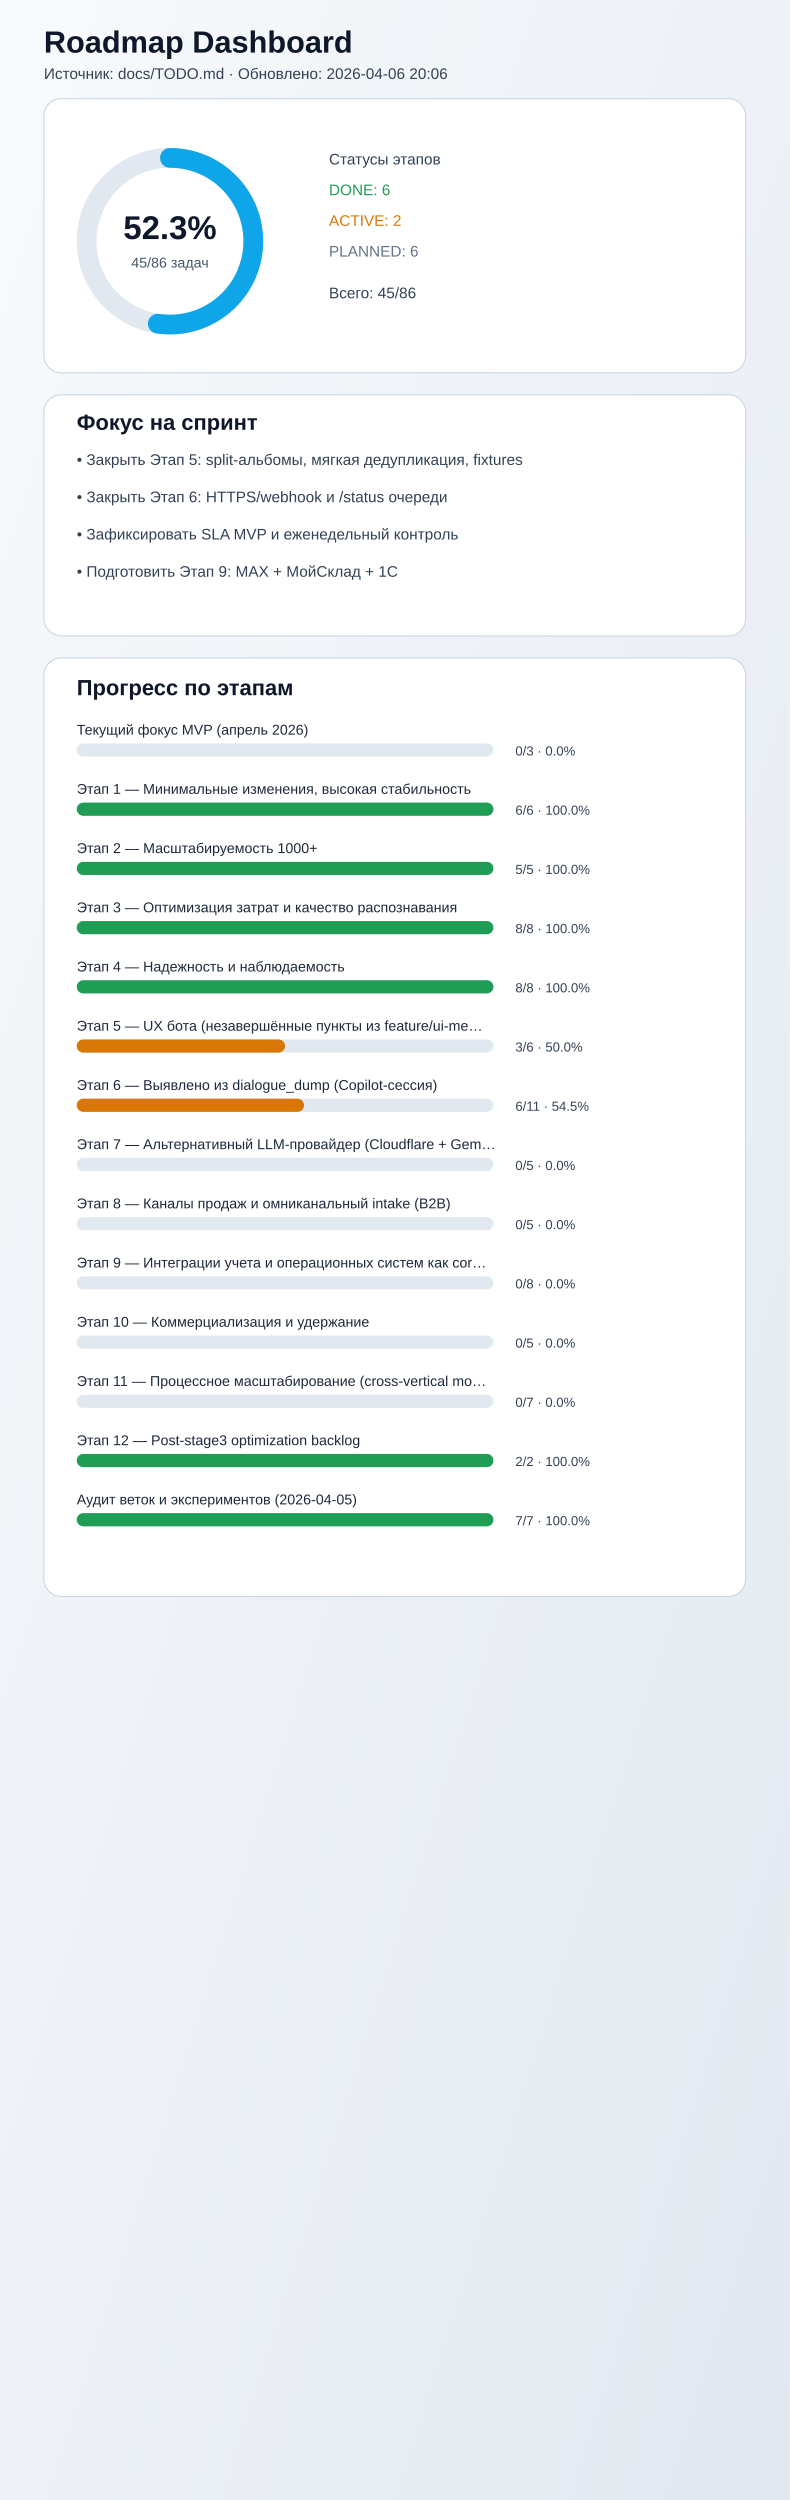
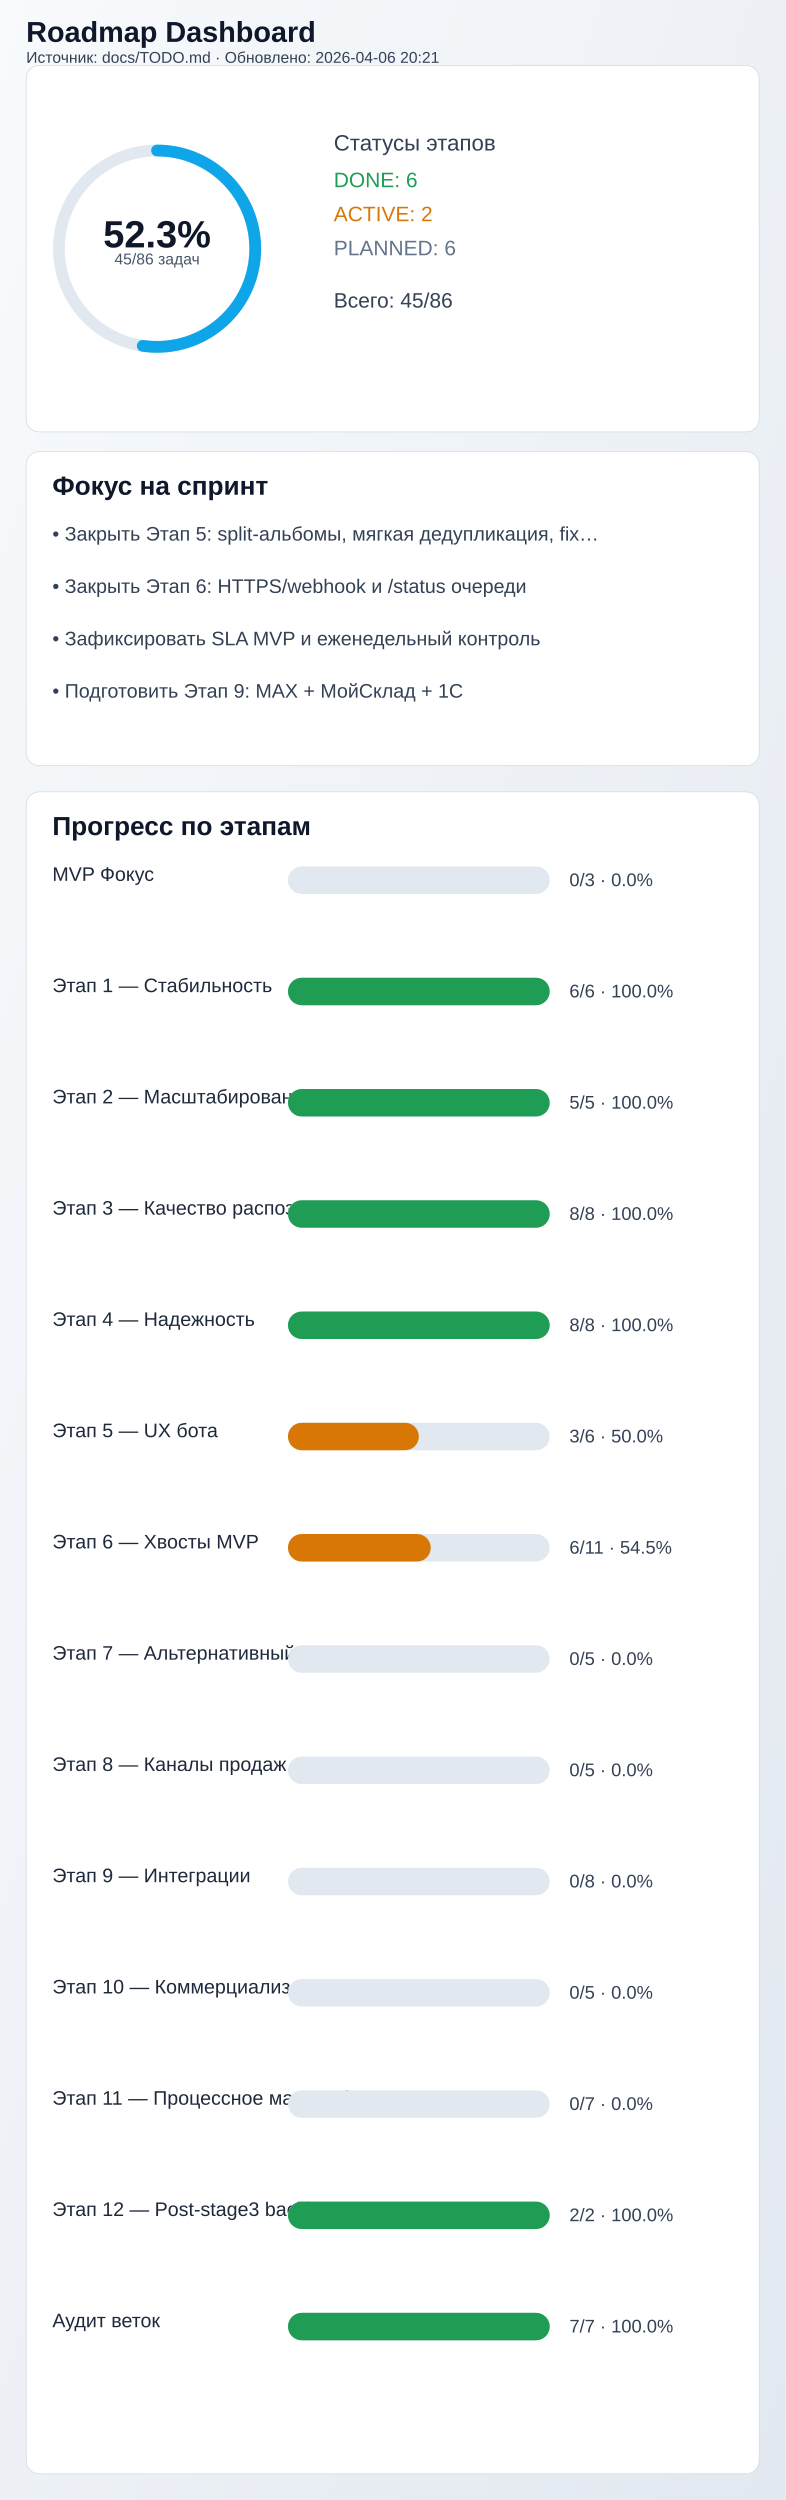
- <svg xmlns="http://www.w3.org/2000/svg" width="720" height="2280" viewBox="0 0 720 2280" role="img" aria-label="TODO roadmap dashboard">
+ <svg xmlns="http://www.w3.org/2000/svg" width="1200" height="3820" viewBox="0 0 1200 3820" role="img" aria-label="TODO roadmap dashboard">
  <defs>
    <linearGradient id="bg" x1="0" x2="1" y1="0" y2="1">
      <stop offset="0%" stop-color="#f8fafc" />
      <stop offset="100%" stop-color="#e2e8f0" />
    </linearGradient>
  </defs>
-   <rect x="0" y="0" width="720" height="2280" fill="url(#bg)" />
-   <text x="40" y="48" font-family="Segoe UI, Arial, sans-serif" font-size="28" font-weight="700" fill="#0f172a">Roadmap Dashboard</text>
-   <text x="40" y="72" font-family="Segoe UI, Arial, sans-serif" font-size="14" fill="#334155">Источник: docs/TODO.md · Обновлено: 2026-04-06 20:06</text>
-   <rect x="40" y="90" width="640" height="250" rx="16" fill="#ffffff" stroke="#cbd5e1" stroke-width="1" />
-   <circle cx="155" cy="220" r="76" fill="none" stroke="#e2e8f0" stroke-width="18" />
-   <circle cx="155" cy="220" r="76" fill="none" stroke="#0ea5e9" stroke-width="18" stroke-linecap="round" stroke-dasharray="249.87 477.52" transform="rotate(-90 155 220)" />
-   <text x="155" y="218" text-anchor="middle" font-family="Segoe UI, Arial, sans-serif" font-size="30" font-weight="700" fill="#0f172a">52.3%</text>
-   <text x="155" y="244" text-anchor="middle" font-family="Segoe UI, Arial, sans-serif" font-size="13" fill="#475569">45/86 задач</text>
-   <text x="300" y="150" font-family="Segoe UI, Arial, sans-serif" font-size="14" fill="#334155">Статусы этапов</text>
-   <text x="300" y="178" font-family="Segoe UI, Arial, sans-serif" font-size="14" fill="#1f9d55">DONE: 6</text>
-   <text x="300" y="206" font-family="Segoe UI, Arial, sans-serif" font-size="14" fill="#d97706">ACTIVE: 2</text>
-   <text x="300" y="234" font-family="Segoe UI, Arial, sans-serif" font-size="14" fill="#64748b">PLANNED: 6</text>
-   <text x="300" y="272" font-family="Segoe UI, Arial, sans-serif" font-size="14" fill="#334155">Всего: 45/86</text>
-   <rect x="40" y="360" width="640" height="220" rx="16" fill="#ffffff" stroke="#cbd5e1" stroke-width="1" />
-   <text x="70" y="392" font-family="Segoe UI, Arial, sans-serif" font-size="20" font-weight="600" fill="#0f172a">Фокус на спринт</text>
-   <text x="70" y="424" font-family="Segoe UI, Arial, sans-serif" font-size="14" fill="#334155">• Закрыть Этап 5: split-альбомы, мягкая дедупликация, fixtures</text>
-   <text x="70" y="458" font-family="Segoe UI, Arial, sans-serif" font-size="14" fill="#334155">• Закрыть Этап 6: HTTPS/webhook и /status очереди</text>
-   <text x="70" y="492" font-family="Segoe UI, Arial, sans-serif" font-size="14" fill="#334155">• Зафиксировать SLA MVP и еженедельный контроль</text>
-   <text x="70" y="526" font-family="Segoe UI, Arial, sans-serif" font-size="14" fill="#334155">• Подготовить Этап 9: MAX + МойСклад + 1С</text>
-   <rect x="40" y="600" width="640" height="856" rx="16" fill="#ffffff" stroke="#cbd5e1" stroke-width="1" />
-   <text x="70" y="634" font-family="Segoe UI, Arial, sans-serif" font-size="20" font-weight="600" fill="#0f172a">Прогресс по этапам</text>
-   <text x="70" y="670" font-family="Segoe UI, Arial, sans-serif" font-size="13" fill="#1e293b">Текущий фокус MVP (апрель 2026)</text>
-   <rect x="70" y="678" width="380" height="12" rx="6" fill="#e2e8f0" />
-   <rect x="70" y="678" width="0.0" height="12" rx="6" fill="#64748b" />
-   <text x="470" y="689" font-family="Segoe UI, Arial, sans-serif" font-size="12" fill="#334155">0/3 · 0.0%</text>
-   <text x="70" y="724" font-family="Segoe UI, Arial, sans-serif" font-size="13" fill="#1e293b">Этап 1 — Минимальные изменения, высокая стабильность</text>
-   <rect x="70" y="732" width="380" height="12" rx="6" fill="#e2e8f0" />
-   <rect x="70" y="732" width="380.0" height="12" rx="6" fill="#1f9d55" />
-   <text x="470" y="743" font-family="Segoe UI, Arial, sans-serif" font-size="12" fill="#334155">6/6 · 100.0%</text>
-   <text x="70" y="778" font-family="Segoe UI, Arial, sans-serif" font-size="13" fill="#1e293b">Этап 2 — Масштабируемость 1000+</text>
-   <rect x="70" y="786" width="380" height="12" rx="6" fill="#e2e8f0" />
-   <rect x="70" y="786" width="380.0" height="12" rx="6" fill="#1f9d55" />
-   <text x="470" y="797" font-family="Segoe UI, Arial, sans-serif" font-size="12" fill="#334155">5/5 · 100.0%</text>
-   <text x="70" y="832" font-family="Segoe UI, Arial, sans-serif" font-size="13" fill="#1e293b">Этап 3 — Оптимизация затрат и качество распознавания</text>
-   <rect x="70" y="840" width="380" height="12" rx="6" fill="#e2e8f0" />
-   <rect x="70" y="840" width="380.0" height="12" rx="6" fill="#1f9d55" />
-   <text x="470" y="851" font-family="Segoe UI, Arial, sans-serif" font-size="12" fill="#334155">8/8 · 100.0%</text>
-   <text x="70" y="886" font-family="Segoe UI, Arial, sans-serif" font-size="13" fill="#1e293b">Этап 4 — Надежность и наблюдаемость</text>
-   <rect x="70" y="894" width="380" height="12" rx="6" fill="#e2e8f0" />
-   <rect x="70" y="894" width="380.0" height="12" rx="6" fill="#1f9d55" />
-   <text x="470" y="905" font-family="Segoe UI, Arial, sans-serif" font-size="12" fill="#334155">8/8 · 100.0%</text>
-   <text x="70" y="940" font-family="Segoe UI, Arial, sans-serif" font-size="13" fill="#1e293b">Этап 5 — UX бота (незавершённые пункты из feature/ui-me…</text>
-   <rect x="70" y="948" width="380" height="12" rx="6" fill="#e2e8f0" />
-   <rect x="70" y="948" width="190.0" height="12" rx="6" fill="#d97706" />
-   <text x="470" y="959" font-family="Segoe UI, Arial, sans-serif" font-size="12" fill="#334155">3/6 · 50.0%</text>
-   <text x="70" y="994" font-family="Segoe UI, Arial, sans-serif" font-size="13" fill="#1e293b">Этап 6 — Выявлено из dialogue_dump (Copilot-сессия)</text>
-   <rect x="70" y="1002" width="380" height="12" rx="6" fill="#e2e8f0" />
-   <rect x="70" y="1002" width="207.3" height="12" rx="6" fill="#d97706" />
-   <text x="470" y="1013" font-family="Segoe UI, Arial, sans-serif" font-size="12" fill="#334155">6/11 · 54.5%</text>
-   <text x="70" y="1048" font-family="Segoe UI, Arial, sans-serif" font-size="13" fill="#1e293b">Этап 7 — Альтернативный LLM-провайдер (Cloudflare + Gem…</text>
-   <rect x="70" y="1056" width="380" height="12" rx="6" fill="#e2e8f0" />
-   <rect x="70" y="1056" width="0.0" height="12" rx="6" fill="#64748b" />
-   <text x="470" y="1067" font-family="Segoe UI, Arial, sans-serif" font-size="12" fill="#334155">0/5 · 0.0%</text>
-   <text x="70" y="1102" font-family="Segoe UI, Arial, sans-serif" font-size="13" fill="#1e293b">Этап 8 — Каналы продаж и омниканальный intake (B2B)</text>
-   <rect x="70" y="1110" width="380" height="12" rx="6" fill="#e2e8f0" />
-   <rect x="70" y="1110" width="0.0" height="12" rx="6" fill="#64748b" />
-   <text x="470" y="1121" font-family="Segoe UI, Arial, sans-serif" font-size="12" fill="#334155">0/5 · 0.0%</text>
-   <text x="70" y="1156" font-family="Segoe UI, Arial, sans-serif" font-size="13" fill="#1e293b">Этап 9 — Интеграции учета и операционных систем как cor…</text>
-   <rect x="70" y="1164" width="380" height="12" rx="6" fill="#e2e8f0" />
-   <rect x="70" y="1164" width="0.0" height="12" rx="6" fill="#64748b" />
-   <text x="470" y="1175" font-family="Segoe UI, Arial, sans-serif" font-size="12" fill="#334155">0/8 · 0.0%</text>
-   <text x="70" y="1210" font-family="Segoe UI, Arial, sans-serif" font-size="13" fill="#1e293b">Этап 10 — Коммерциализация и удержание</text>
-   <rect x="70" y="1218" width="380" height="12" rx="6" fill="#e2e8f0" />
-   <rect x="70" y="1218" width="0.0" height="12" rx="6" fill="#64748b" />
-   <text x="470" y="1229" font-family="Segoe UI, Arial, sans-serif" font-size="12" fill="#334155">0/5 · 0.0%</text>
-   <text x="70" y="1264" font-family="Segoe UI, Arial, sans-serif" font-size="13" fill="#1e293b">Этап 11 — Процессное масштабирование (cross-vertical mo…</text>
-   <rect x="70" y="1272" width="380" height="12" rx="6" fill="#e2e8f0" />
-   <rect x="70" y="1272" width="0.0" height="12" rx="6" fill="#64748b" />
-   <text x="470" y="1283" font-family="Segoe UI, Arial, sans-serif" font-size="12" fill="#334155">0/7 · 0.0%</text>
-   <text x="70" y="1318" font-family="Segoe UI, Arial, sans-serif" font-size="13" fill="#1e293b">Этап 12 — Post-stage3 optimization backlog</text>
-   <rect x="70" y="1326" width="380" height="12" rx="6" fill="#e2e8f0" />
-   <rect x="70" y="1326" width="380.0" height="12" rx="6" fill="#1f9d55" />
-   <text x="470" y="1337" font-family="Segoe UI, Arial, sans-serif" font-size="12" fill="#334155">2/2 · 100.0%</text>
-   <text x="70" y="1372" font-family="Segoe UI, Arial, sans-serif" font-size="13" fill="#1e293b">Аудит веток и экспериментов (2026-04-05)</text>
-   <rect x="70" y="1380" width="380" height="12" rx="6" fill="#e2e8f0" />
-   <rect x="70" y="1380" width="380.0" height="12" rx="6" fill="#1f9d55" />
-   <text x="470" y="1391" font-family="Segoe UI, Arial, sans-serif" font-size="12" fill="#334155">7/7 · 100.0%</text>
+   <rect x="0" y="0" width="1200" height="3820" fill="url(#bg)" />
+   <text x="40" y="64" font-family="Segoe UI, Arial, sans-serif" font-size="44" font-weight="700" fill="#0f172a">Roadmap Dashboard</text>
+   <text x="40" y="96" font-family="Segoe UI, Arial, sans-serif" font-size="24" fill="#334155">Источник: docs/TODO.md · Обновлено: 2026-04-06 20:21</text>
+   <rect x="40" y="100" width="1120" height="560" rx="20" fill="#ffffff" stroke="#cbd5e1" stroke-width="1" />
+   <circle cx="240" cy="380" r="150" fill="none" stroke="#e2e8f0" stroke-width="18" />
+   <circle cx="240" cy="380" r="150" fill="none" stroke="#0ea5e9" stroke-width="18" stroke-linecap="round" stroke-dasharray="493.16 942.48" transform="rotate(-90 240 380)" />
+   <text x="240" y="378" text-anchor="middle" font-family="Segoe UI, Arial, sans-serif" font-size="58" font-weight="700" fill="#0f172a">52.3%</text>
+   <text x="240" y="404" text-anchor="middle" font-family="Segoe UI, Arial, sans-serif" font-size="24" fill="#475569">45/86 задач</text>
+   <text x="510" y="230" font-family="Segoe UI, Arial, sans-serif" font-size="34" fill="#334155">Статусы этапов</text>
+   <text x="510" y="286" font-family="Segoe UI, Arial, sans-serif" font-size="32" fill="#1f9d55">DONE: 6</text>
+   <text x="510" y="338" font-family="Segoe UI, Arial, sans-serif" font-size="32" fill="#d97706">ACTIVE: 2</text>
+   <text x="510" y="390" font-family="Segoe UI, Arial, sans-serif" font-size="32" fill="#64748b">PLANNED: 6</text>
+   <text x="510" y="470" font-family="Segoe UI, Arial, sans-serif" font-size="32" fill="#334155">Всего: 45/86</text>
+   <rect x="40" y="690" width="1120" height="480" rx="20" fill="#ffffff" stroke="#cbd5e1" stroke-width="1" />
+   <text x="80" y="756" font-family="Segoe UI, Arial, sans-serif" font-size="40" font-weight="600" fill="#0f172a">Фокус на спринт</text>
+   <text x="80" y="826" font-family="Segoe UI, Arial, sans-serif" font-size="30" fill="#334155">• Закрыть Этап 5: split-альбомы, мягкая дедупликация, fix…</text>
+   <text x="80" y="906" font-family="Segoe UI, Arial, sans-serif" font-size="30" fill="#334155">• Закрыть Этап 6: HTTPS/webhook и /status очереди</text>
+   <text x="80" y="986" font-family="Segoe UI, Arial, sans-serif" font-size="30" fill="#334155">• Зафиксировать SLA MVP и еженедельный контроль</text>
+   <text x="80" y="1066" font-family="Segoe UI, Arial, sans-serif" font-size="30" fill="#334155">• Подготовить Этап 9: MAX + МойСклад + 1С</text>
+   <rect x="40" y="1210" width="1120" height="2570" rx="20" fill="#ffffff" stroke="#cbd5e1" stroke-width="1" />
+   <text x="80" y="1276" font-family="Segoe UI, Arial, sans-serif" font-size="40" font-weight="600" fill="#0f172a">Прогресс по этапам</text>
+   <text x="80" y="1346" font-family="Segoe UI, Arial, sans-serif" font-size="30" fill="#1e293b">MVP Фокус</text>
+   <rect x="440" y="1324" width="400" height="42" rx="21" fill="#e2e8f0" />
+   <rect x="440" y="1324" width="0.0" height="42" rx="21" fill="#64748b" />
+   <text x="870" y="1354" font-family="Segoe UI, Arial, sans-serif" font-size="28" fill="#334155">0/3 · 0.0%</text>
+   <text x="80" y="1516" font-family="Segoe UI, Arial, sans-serif" font-size="30" fill="#1e293b">Этап 1 — Стабильность</text>
+   <rect x="440" y="1494" width="400" height="42" rx="21" fill="#e2e8f0" />
+   <rect x="440" y="1494" width="400.0" height="42" rx="21" fill="#1f9d55" />
+   <text x="870" y="1524" font-family="Segoe UI, Arial, sans-serif" font-size="28" fill="#334155">6/6 · 100.0%</text>
+   <text x="80" y="1686" font-family="Segoe UI, Arial, sans-serif" font-size="30" fill="#1e293b">Этап 2 — Масштабирование</text>
+   <rect x="440" y="1664" width="400" height="42" rx="21" fill="#e2e8f0" />
+   <rect x="440" y="1664" width="400.0" height="42" rx="21" fill="#1f9d55" />
+   <text x="870" y="1694" font-family="Segoe UI, Arial, sans-serif" font-size="28" fill="#334155">5/5 · 100.0%</text>
+   <text x="80" y="1856" font-family="Segoe UI, Arial, sans-serif" font-size="30" fill="#1e293b">Этап 3 — Качество распознавания</text>
+   <rect x="440" y="1834" width="400" height="42" rx="21" fill="#e2e8f0" />
+   <rect x="440" y="1834" width="400.0" height="42" rx="21" fill="#1f9d55" />
+   <text x="870" y="1864" font-family="Segoe UI, Arial, sans-serif" font-size="28" fill="#334155">8/8 · 100.0%</text>
+   <text x="80" y="2026" font-family="Segoe UI, Arial, sans-serif" font-size="30" fill="#1e293b">Этап 4 — Надежность</text>
+   <rect x="440" y="2004" width="400" height="42" rx="21" fill="#e2e8f0" />
+   <rect x="440" y="2004" width="400.0" height="42" rx="21" fill="#1f9d55" />
+   <text x="870" y="2034" font-family="Segoe UI, Arial, sans-serif" font-size="28" fill="#334155">8/8 · 100.0%</text>
+   <text x="80" y="2196" font-family="Segoe UI, Arial, sans-serif" font-size="30" fill="#1e293b">Этап 5 — UX бота</text>
+   <rect x="440" y="2174" width="400" height="42" rx="21" fill="#e2e8f0" />
+   <rect x="440" y="2174" width="200.0" height="42" rx="21" fill="#d97706" />
+   <text x="870" y="2204" font-family="Segoe UI, Arial, sans-serif" font-size="28" fill="#334155">3/6 · 50.0%</text>
+   <text x="80" y="2366" font-family="Segoe UI, Arial, sans-serif" font-size="30" fill="#1e293b">Этап 6 — Хвосты MVP</text>
+   <rect x="440" y="2344" width="400" height="42" rx="21" fill="#e2e8f0" />
+   <rect x="440" y="2344" width="218.2" height="42" rx="21" fill="#d97706" />
+   <text x="870" y="2374" font-family="Segoe UI, Arial, sans-serif" font-size="28" fill="#334155">6/11 · 54.5%</text>
+   <text x="80" y="2536" font-family="Segoe UI, Arial, sans-serif" font-size="30" fill="#1e293b">Этап 7 — Альтернативный LLM</text>
+   <rect x="440" y="2514" width="400" height="42" rx="21" fill="#e2e8f0" />
+   <rect x="440" y="2514" width="0.0" height="42" rx="21" fill="#64748b" />
+   <text x="870" y="2544" font-family="Segoe UI, Arial, sans-serif" font-size="28" fill="#334155">0/5 · 0.0%</text>
+   <text x="80" y="2706" font-family="Segoe UI, Arial, sans-serif" font-size="30" fill="#1e293b">Этап 8 — Каналы продаж</text>
+   <rect x="440" y="2684" width="400" height="42" rx="21" fill="#e2e8f0" />
+   <rect x="440" y="2684" width="0.0" height="42" rx="21" fill="#64748b" />
+   <text x="870" y="2714" font-family="Segoe UI, Arial, sans-serif" font-size="28" fill="#334155">0/5 · 0.0%</text>
+   <text x="80" y="2876" font-family="Segoe UI, Arial, sans-serif" font-size="30" fill="#1e293b">Этап 9 — Интеграции</text>
+   <rect x="440" y="2854" width="400" height="42" rx="21" fill="#e2e8f0" />
+   <rect x="440" y="2854" width="0.0" height="42" rx="21" fill="#64748b" />
+   <text x="870" y="2884" font-family="Segoe UI, Arial, sans-serif" font-size="28" fill="#334155">0/8 · 0.0%</text>
+   <text x="80" y="3046" font-family="Segoe UI, Arial, sans-serif" font-size="30" fill="#1e293b">Этап 10 — Коммерциализация</text>
+   <rect x="440" y="3024" width="400" height="42" rx="21" fill="#e2e8f0" />
+   <rect x="440" y="3024" width="0.0" height="42" rx="21" fill="#64748b" />
+   <text x="870" y="3054" font-family="Segoe UI, Arial, sans-serif" font-size="28" fill="#334155">0/5 · 0.0%</text>
+   <text x="80" y="3216" font-family="Segoe UI, Arial, sans-serif" font-size="30" fill="#1e293b">Этап 11 — Процессное масштабирование</text>
+   <rect x="440" y="3194" width="400" height="42" rx="21" fill="#e2e8f0" />
+   <rect x="440" y="3194" width="0.0" height="42" rx="21" fill="#64748b" />
+   <text x="870" y="3224" font-family="Segoe UI, Arial, sans-serif" font-size="28" fill="#334155">0/7 · 0.0%</text>
+   <text x="80" y="3386" font-family="Segoe UI, Arial, sans-serif" font-size="30" fill="#1e293b">Этап 12 — Post-stage3 backlog</text>
+   <rect x="440" y="3364" width="400" height="42" rx="21" fill="#e2e8f0" />
+   <rect x="440" y="3364" width="400.0" height="42" rx="21" fill="#1f9d55" />
+   <text x="870" y="3394" font-family="Segoe UI, Arial, sans-serif" font-size="28" fill="#334155">2/2 · 100.0%</text>
+   <text x="80" y="3556" font-family="Segoe UI, Arial, sans-serif" font-size="30" fill="#1e293b">Аудит веток</text>
+   <rect x="440" y="3534" width="400" height="42" rx="21" fill="#e2e8f0" />
+   <rect x="440" y="3534" width="400.0" height="42" rx="21" fill="#1f9d55" />
+   <text x="870" y="3564" font-family="Segoe UI, Arial, sans-serif" font-size="28" fill="#334155">7/7 · 100.0%</text>
</svg>
